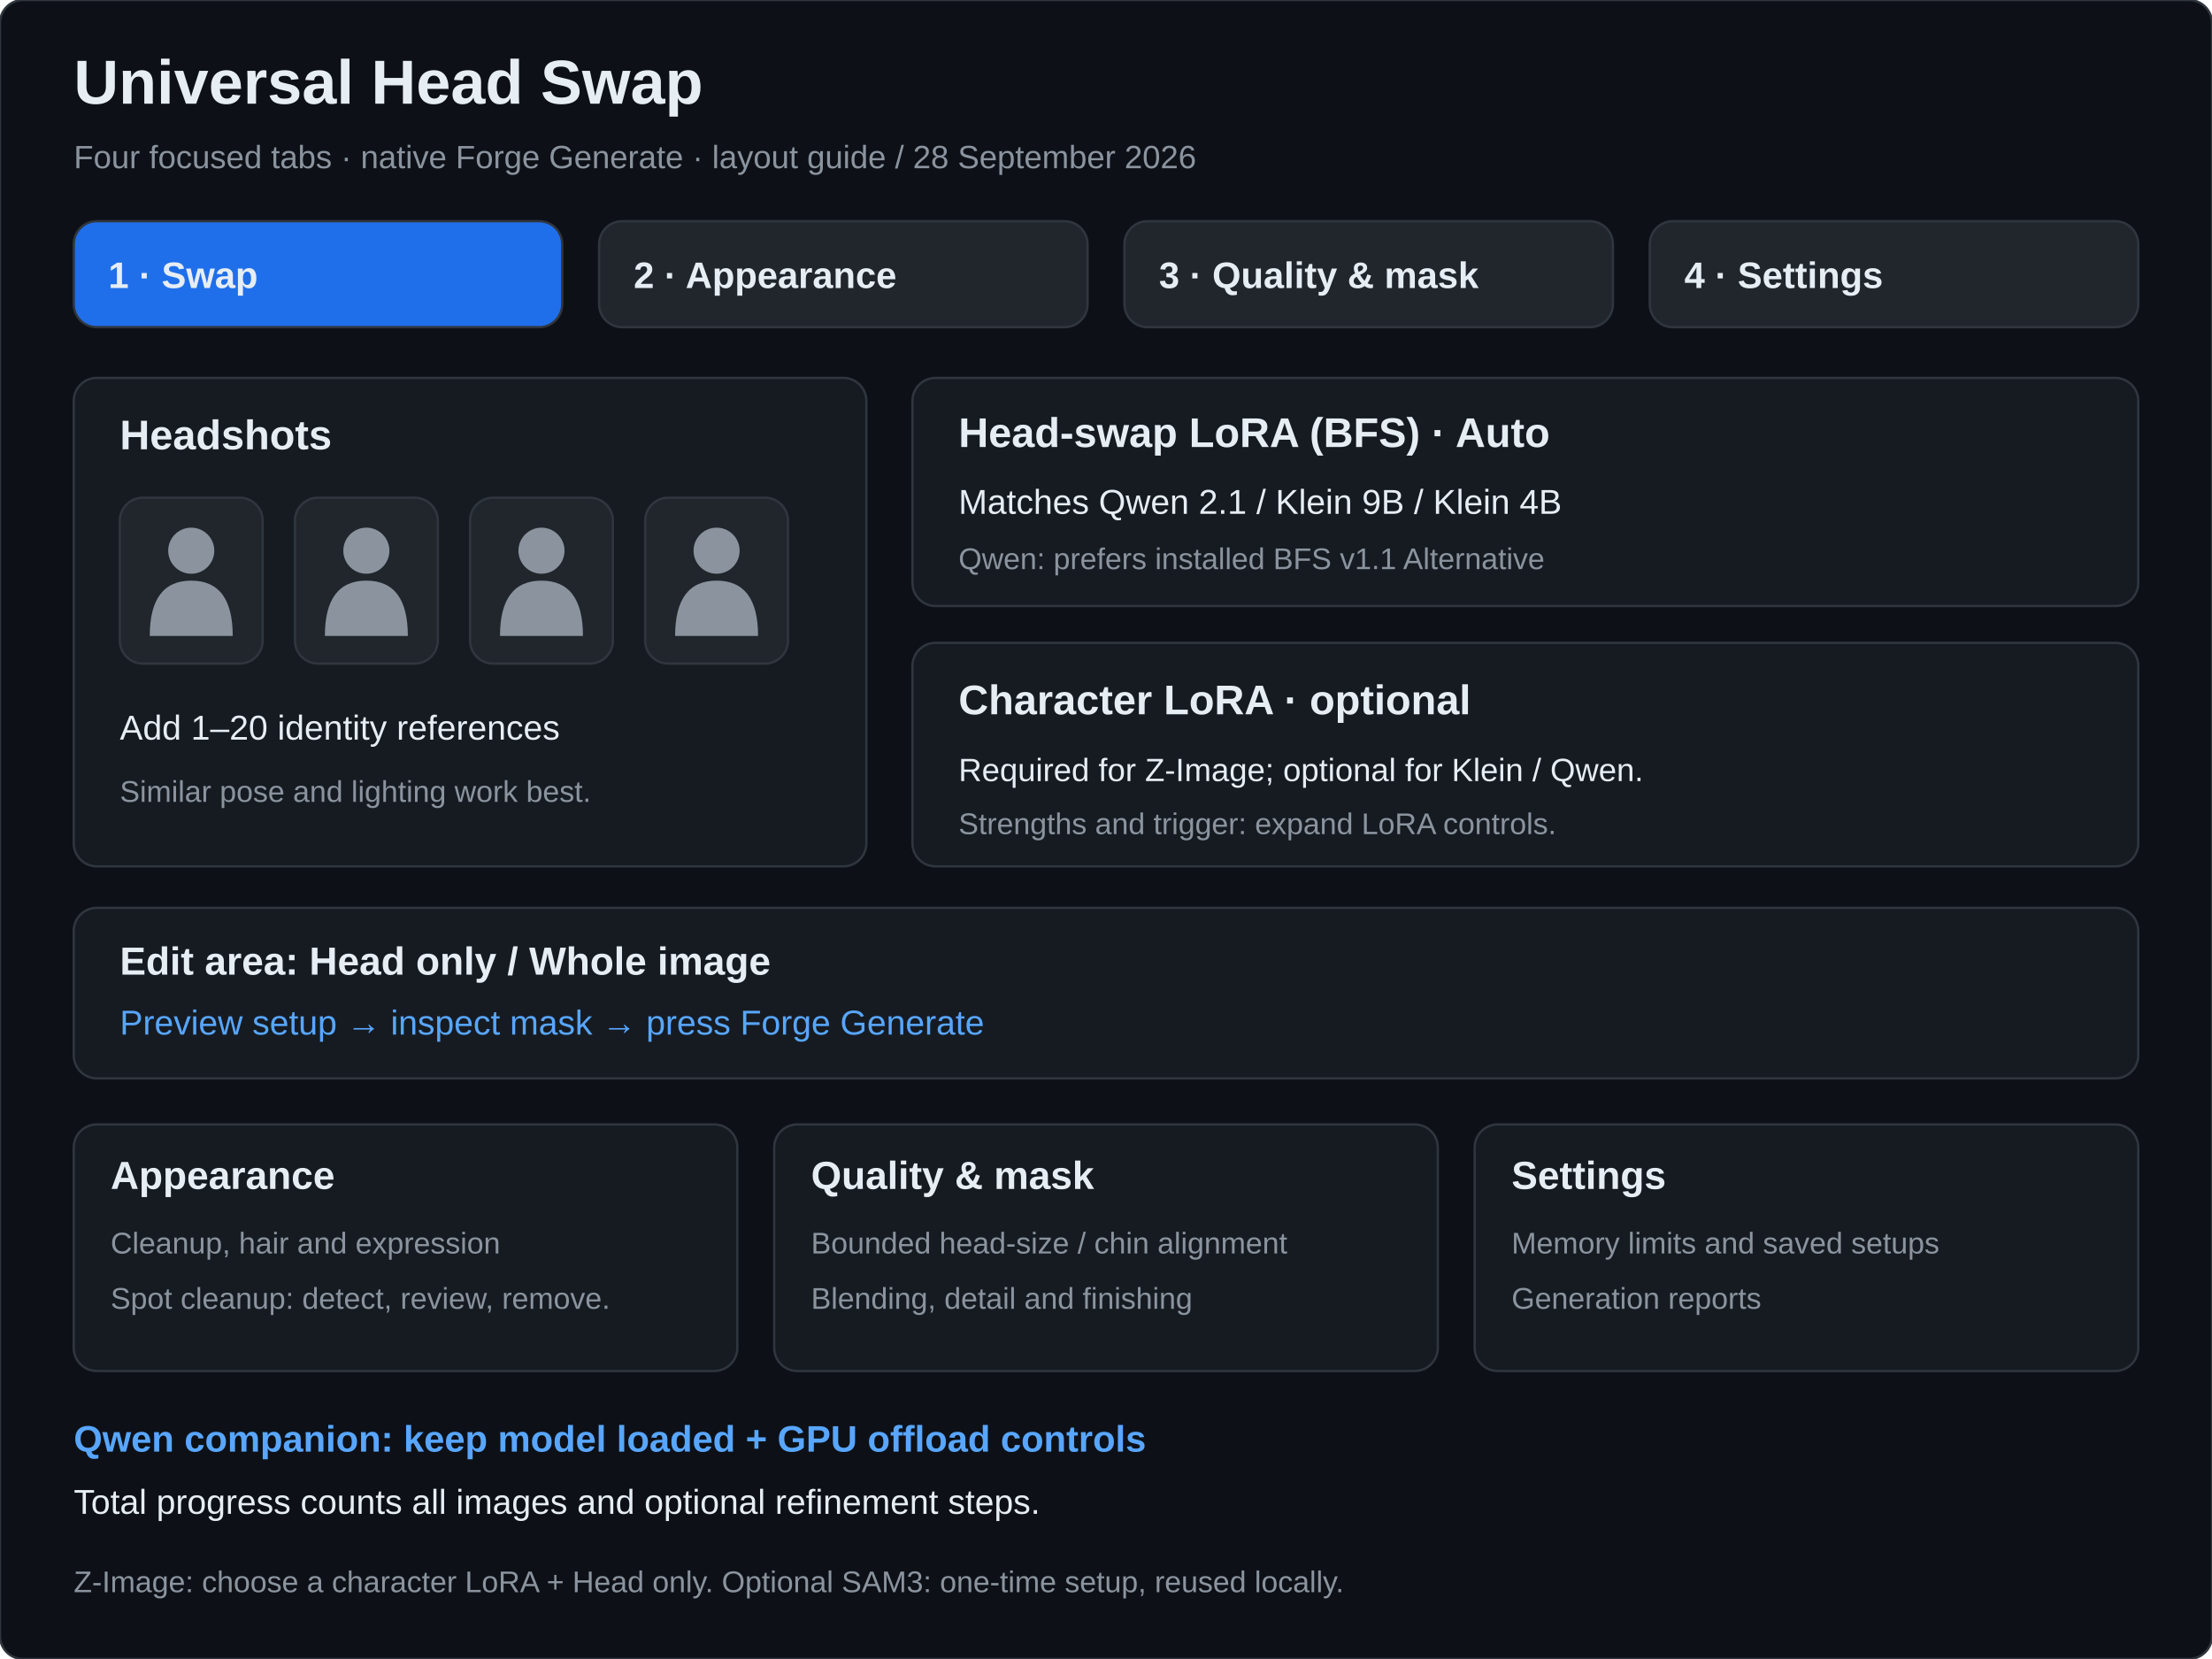
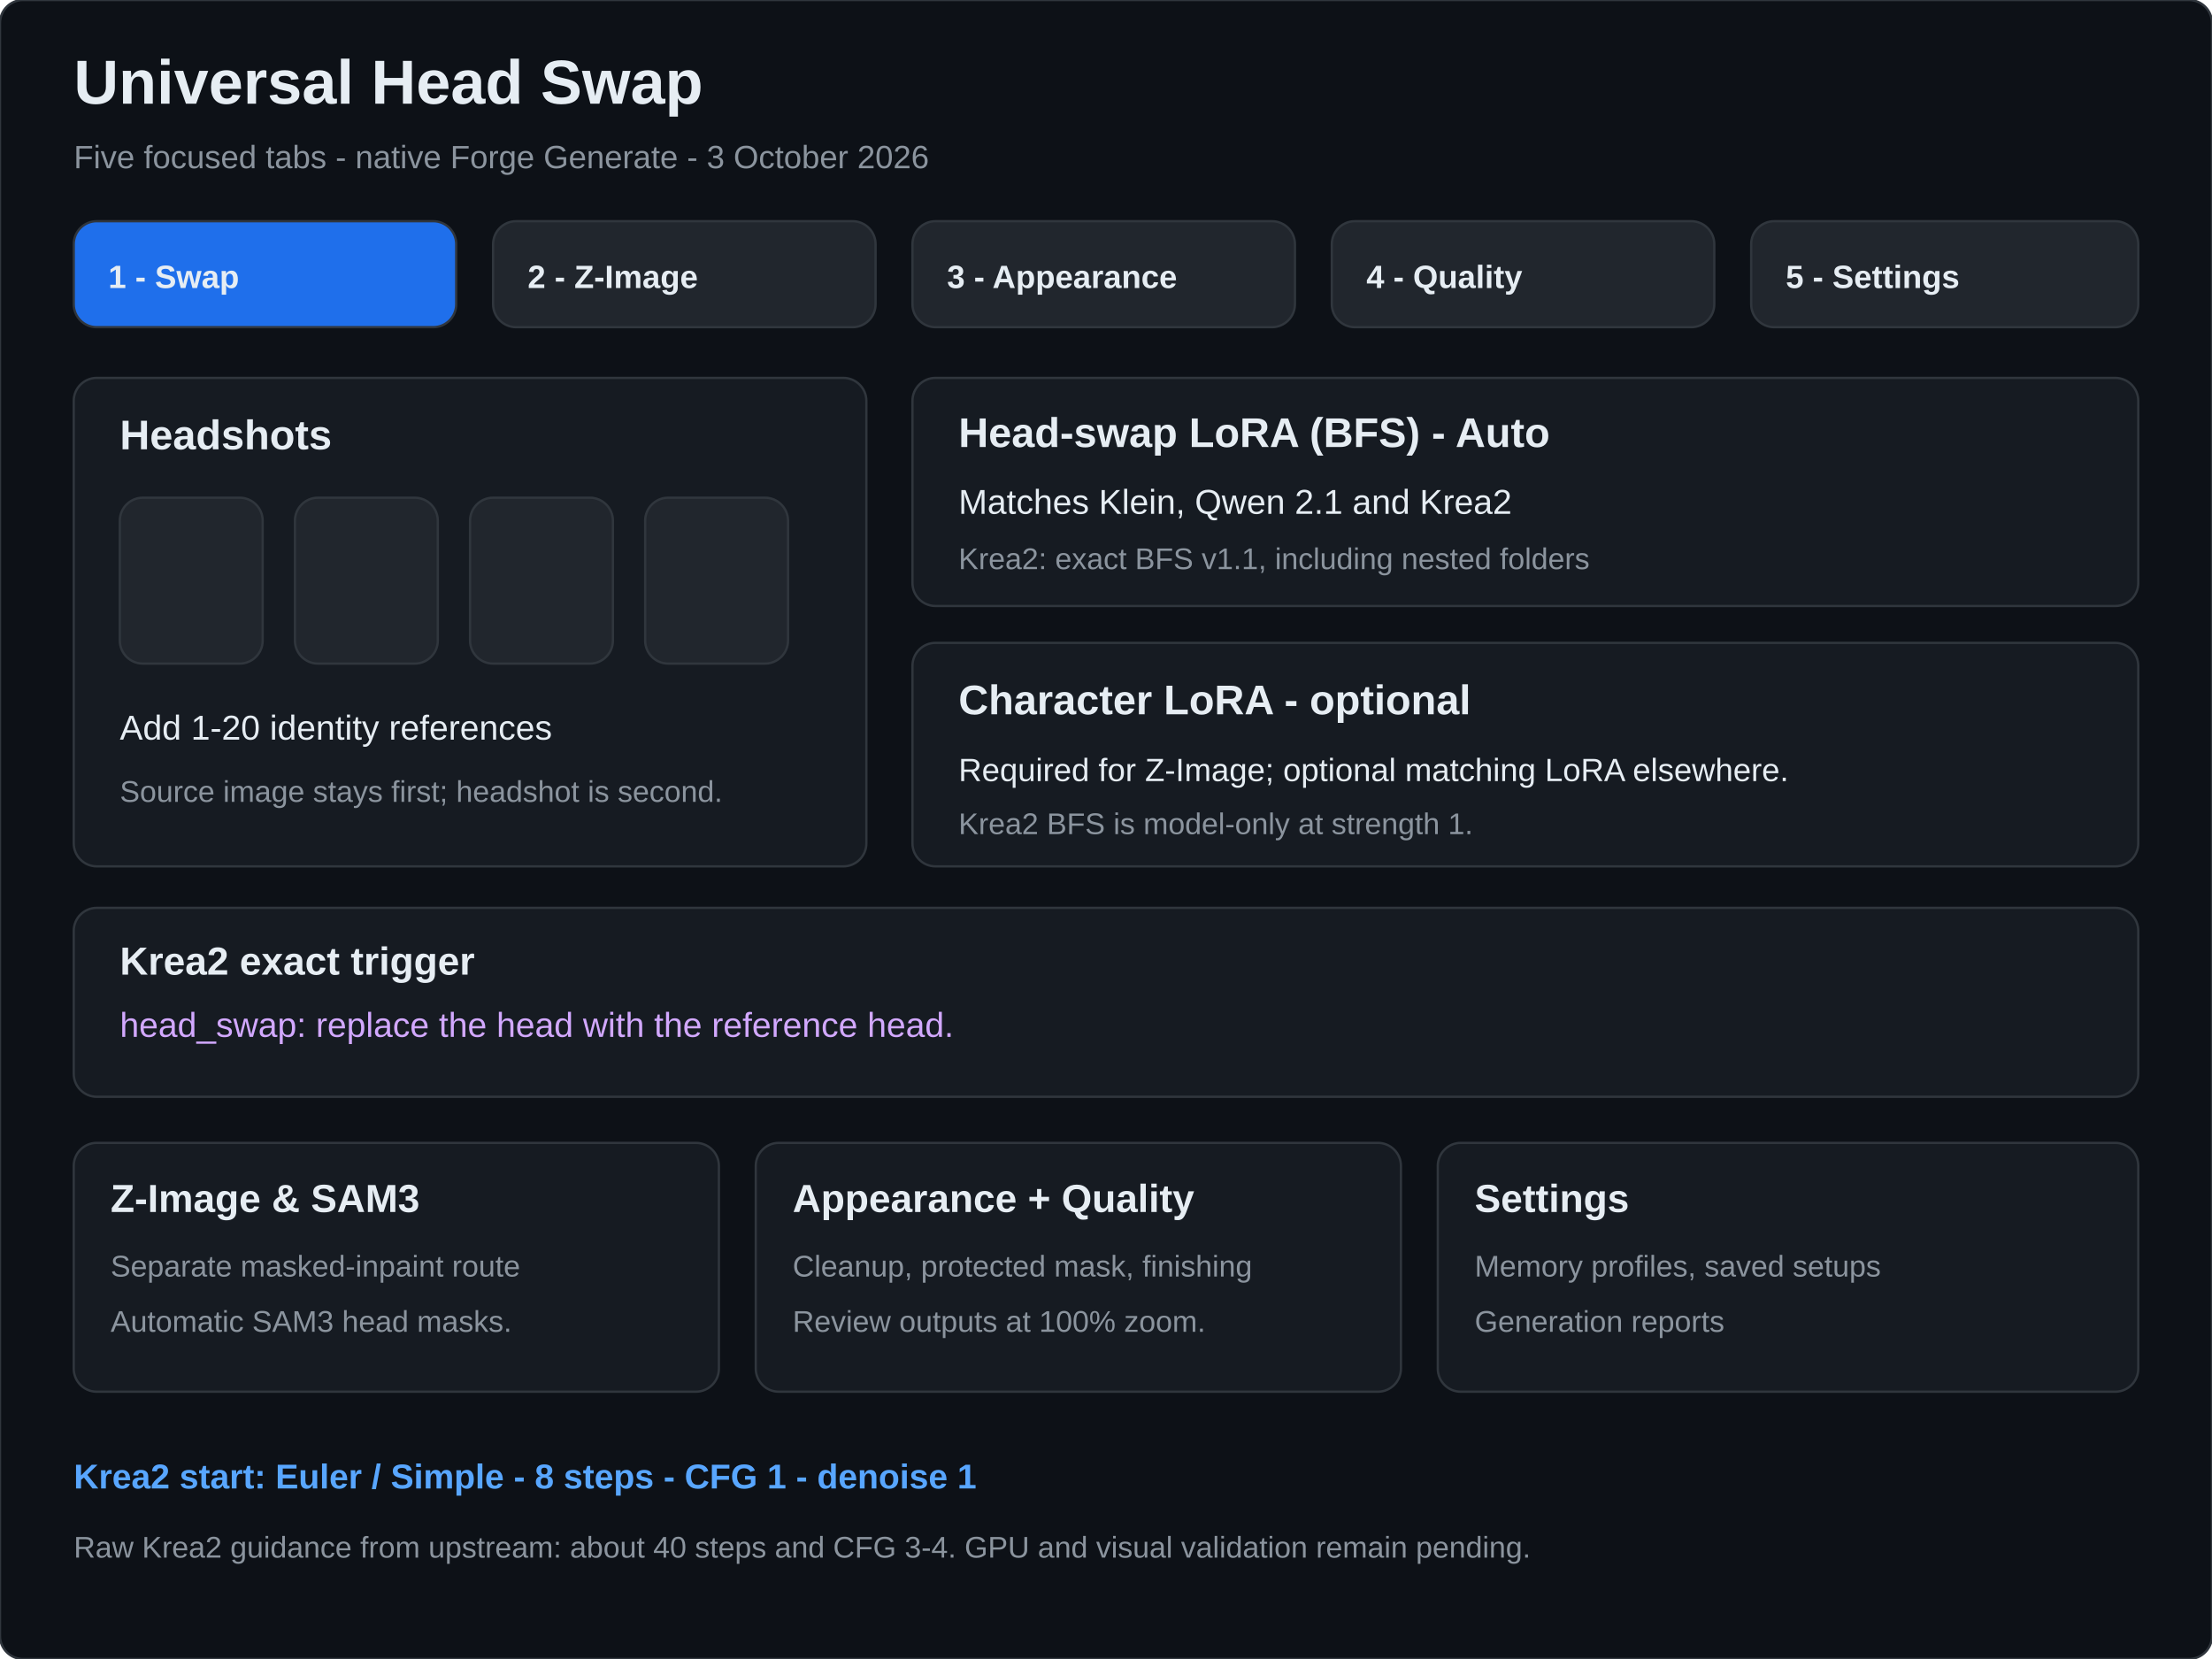
<svg xmlns="http://www.w3.org/2000/svg" viewBox="0 0 960 720" role="img" aria-labelledby="title desc" font-family="Segoe UI,Arial,sans-serif">
-   <rect x="0" y="0" width="960" height="720" rx="10" fill="#0d1117" stroke="#30363d" />
+   <rect width="960" height="720" rx="10" fill="#0d1117" stroke="#30363d" />
  <text x="32" y="45" font-size="27" fill="#e6edf3" font-weight="700">Universal Head Swap</text>
-   <text x="32" y="73" font-size="14" fill="#8b949e" font-weight="400">Four focused tabs · native Forge Generate · layout guide / 28 September 2026</text>
-   <rect x="32" y="96" width="212" height="46" rx="10" fill="#1f6feb" stroke="#30363d" />
-   <text x="47" y="125" font-size="16" fill="#e6edf3" font-weight="700">1 · Swap</text>
-   <rect x="260" y="96" width="212" height="46" rx="10" fill="#21262d" stroke="#30363d" />
-   <text x="275" y="125" font-size="16" fill="#e6edf3" font-weight="700">2 · Appearance</text>
-   <rect x="488" y="96" width="212" height="46" rx="10" fill="#21262d" stroke="#30363d" />
-   <text x="503" y="125" font-size="16" fill="#e6edf3" font-weight="700">3 · Quality &amp; mask</text>
-   <rect x="716" y="96" width="212" height="46" rx="10" fill="#21262d" stroke="#30363d" />
-   <text x="731" y="125" font-size="16" fill="#e6edf3" font-weight="700">4 · Settings</text>
+   <text x="32" y="73" font-size="14" fill="#8b949e">Five focused tabs - native Forge Generate - 3 October 2026</text>
+   <g fill="#21262d" stroke="#30363d">
+     <rect x="32" y="96" width="166" height="46" rx="10" fill="#1f6feb" />
+     <rect x="214" y="96" width="166" height="46" rx="10" />
+     <rect x="396" y="96" width="166" height="46" rx="10" />
+     <rect x="578" y="96" width="166" height="46" rx="10" />
+     <rect x="760" y="96" width="168" height="46" rx="10" />
+   </g>
+   <g fill="#e6edf3" font-size="14" font-weight="700">
+     <text x="47" y="125">1 - Swap</text>
+     <text x="229" y="125">2 - Z-Image</text>
+     <text x="411" y="125">3 - Appearance</text>
+     <text x="593" y="125">4 - Quality</text>
+     <text x="775" y="125">5 - Settings</text>
+   </g>
  <rect x="32" y="164" width="344" height="212" rx="10" fill="#161b22" stroke="#30363d" />
  <text x="52" y="195" font-size="18" fill="#e6edf3" font-weight="700">Headshots</text>
-   <rect x="52" y="216" width="62" height="72" rx="10" fill="#21262d" stroke="#30363d" />
-   <circle cx="83" cy="239" r="10" fill="#8b949e" />
-   <path d="M65 276 Q65 252 83 252 Q101 252 101 276" fill="#8b949e" />
-   <rect x="128" y="216" width="62" height="72" rx="10" fill="#21262d" stroke="#30363d" />
-   <circle cx="159" cy="239" r="10" fill="#8b949e" />
-   <path d="M141 276 Q141 252 159 252 Q177 252 177 276" fill="#8b949e" />
-   <rect x="204" y="216" width="62" height="72" rx="10" fill="#21262d" stroke="#30363d" />
-   <circle cx="235" cy="239" r="10" fill="#8b949e" />
-   <path d="M217 276 Q217 252 235 252 Q253 252 253 276" fill="#8b949e" />
-   <rect x="280" y="216" width="62" height="72" rx="10" fill="#21262d" stroke="#30363d" />
-   <circle cx="311" cy="239" r="10" fill="#8b949e" />
-   <path d="M293 276 Q293 252 311 252 Q329 252 329 276" fill="#8b949e" />
-   <text x="52" y="321" font-size="15" fill="#e6edf3" font-weight="400">Add 1–20 identity references</text>
-   <text x="52" y="348" font-size="13" fill="#8b949e" font-weight="400">Similar pose and lighting work best.</text>
+   <g fill="#21262d" stroke="#30363d">
+     <rect x="52" y="216" width="62" height="72" rx="10" />
+     <rect x="128" y="216" width="62" height="72" rx="10" />
+     <rect x="204" y="216" width="62" height="72" rx="10" />
+     <rect x="280" y="216" width="62" height="72" rx="10" />
+   </g>
+   <text x="52" y="321" font-size="15" fill="#e6edf3">Add 1-20 identity references</text>
+   <text x="52" y="348" font-size="13" fill="#8b949e">Source image stays first; headshot is second.</text>
  <rect x="396" y="164" width="532" height="99" rx="10" fill="#161b22" stroke="#30363d" />
-   <text x="416" y="194" font-size="18" fill="#e6edf3" font-weight="700">Head-swap LoRA (BFS) · Auto</text>
-   <text x="416" y="223" font-size="15" fill="#e6edf3" font-weight="400">Matches Qwen 2.1 / Klein 9B / Klein 4B</text>
-   <text x="416" y="247" font-size="13" fill="#8b949e" font-weight="400">Qwen: prefers installed BFS v1.1 Alternative</text>
+   <text x="416" y="194" font-size="18" fill="#e6edf3" font-weight="700">Head-swap LoRA (BFS) - Auto</text>
+   <text x="416" y="223" font-size="15" fill="#e6edf3">Matches Klein, Qwen 2.1 and Krea2</text>
+   <text x="416" y="247" font-size="13" fill="#8b949e">Krea2: exact BFS v1.1, including nested folders</text>
  <rect x="396" y="279" width="532" height="97" rx="10" fill="#161b22" stroke="#30363d" />
-   <text x="416" y="310" font-size="18" fill="#e6edf3" font-weight="700">Character LoRA · optional</text>
-   <text x="416" y="339" font-size="14" fill="#e6edf3" font-weight="400">Required for Z-Image; optional for Klein / Qwen.</text>
-   <text x="416" y="362" font-size="13" fill="#8b949e" font-weight="400">Strengths and trigger: expand LoRA controls.</text>
-   <rect x="32" y="394" width="896" height="74" rx="10" fill="#161b22" stroke="#30363d" />
-   <text x="52" y="423" font-size="17" fill="#e6edf3" font-weight="700">Edit area: Head only / Whole image</text>
-   <text x="52" y="449" font-size="15" fill="#58a6ff" font-weight="400">Preview setup → inspect mask → press Forge Generate</text>
-   <rect x="32" y="488" width="288" height="107" rx="10" fill="#161b22" stroke="#30363d" />
-   <text x="48" y="516" font-size="17" fill="#e6edf3" font-weight="700">Appearance</text>
-   <text x="48" y="544" font-size="13" fill="#8b949e" font-weight="400">Cleanup, hair and expression</text>
-   <text x="48" y="568" font-size="13" fill="#8b949e" font-weight="400">Spot cleanup: detect, review, remove.</text>
-   <rect x="336" y="488" width="288" height="107" rx="10" fill="#161b22" stroke="#30363d" />
-   <text x="352" y="516" font-size="17" fill="#e6edf3" font-weight="700">Quality &amp; mask</text>
-   <text x="352" y="544" font-size="13" fill="#8b949e" font-weight="400">Bounded head-size / chin alignment</text>
-   <text x="352" y="568" font-size="13" fill="#8b949e" font-weight="400">Blending, detail and finishing</text>
-   <rect x="640" y="488" width="288" height="107" rx="10" fill="#161b22" stroke="#30363d" />
-   <text x="656" y="516" font-size="17" fill="#e6edf3" font-weight="700">Settings</text>
-   <text x="656" y="544" font-size="13" fill="#8b949e" font-weight="400">Memory limits and saved setups</text>
-   <text x="656" y="568" font-size="13" fill="#8b949e" font-weight="400">Generation reports</text>
-   <text x="32" y="630" font-size="16" fill="#58a6ff" font-weight="700">Qwen companion: keep model loaded + GPU offload controls</text>
-   <text x="32" y="657" font-size="15" fill="#e6edf3" font-weight="400">Total progress counts all images and optional refinement steps.</text>
-   <text x="32" y="691" font-size="13" fill="#8b949e" font-weight="400">Z-Image: choose a character LoRA + Head only. Optional SAM3: one-time setup, reused locally.</text>
+   <text x="416" y="310" font-size="18" fill="#e6edf3" font-weight="700">Character LoRA - optional</text>
+   <text x="416" y="339" font-size="14" fill="#e6edf3">Required for Z-Image; optional matching LoRA elsewhere.</text>
+   <text x="416" y="362" font-size="13" fill="#8b949e">Krea2 BFS is model-only at strength 1.</text>
+   <rect x="32" y="394" width="896" height="82" rx="10" fill="#161b22" stroke="#30363d" />
+   <text x="52" y="423" font-size="17" fill="#e6edf3" font-weight="700">Krea2 exact trigger</text>
+   <text x="52" y="450" font-size="15" fill="#d2a8ff">head_swap: replace the head with the reference head.</text>
+   <rect x="32" y="496" width="280" height="108" rx="10" fill="#161b22" stroke="#30363d" />
+   <text x="48" y="526" font-size="17" fill="#e6edf3" font-weight="700">Z-Image &amp; SAM3</text>
+   <text x="48" y="554" font-size="13" fill="#8b949e">Separate masked-inpaint route</text>
+   <text x="48" y="578" font-size="13" fill="#8b949e">Automatic SAM3 head masks.</text>
+   <rect x="328" y="496" width="280" height="108" rx="10" fill="#161b22" stroke="#30363d" />
+   <text x="344" y="526" font-size="17" fill="#e6edf3" font-weight="700">Appearance + Quality</text>
+   <text x="344" y="554" font-size="13" fill="#8b949e">Cleanup, protected mask, finishing</text>
+   <text x="344" y="578" font-size="13" fill="#8b949e">Review outputs at 100% zoom.</text>
+   <rect x="624" y="496" width="304" height="108" rx="10" fill="#161b22" stroke="#30363d" />
+   <text x="640" y="526" font-size="17" fill="#e6edf3" font-weight="700">Settings</text>
+   <text x="640" y="554" font-size="13" fill="#8b949e">Memory profiles, saved setups</text>
+   <text x="640" y="578" font-size="13" fill="#8b949e">Generation reports</text>
+   <text x="32" y="646" font-size="15" fill="#58a6ff" font-weight="700">Krea2 start: Euler / Simple - 8 steps - CFG 1 - denoise 1</text>
+   <text x="32" y="676" font-size="13" fill="#8b949e">Raw Krea2 guidance from upstream: about 40 steps and CFG 3-4. GPU and visual validation remain pending.</text>
</svg>
